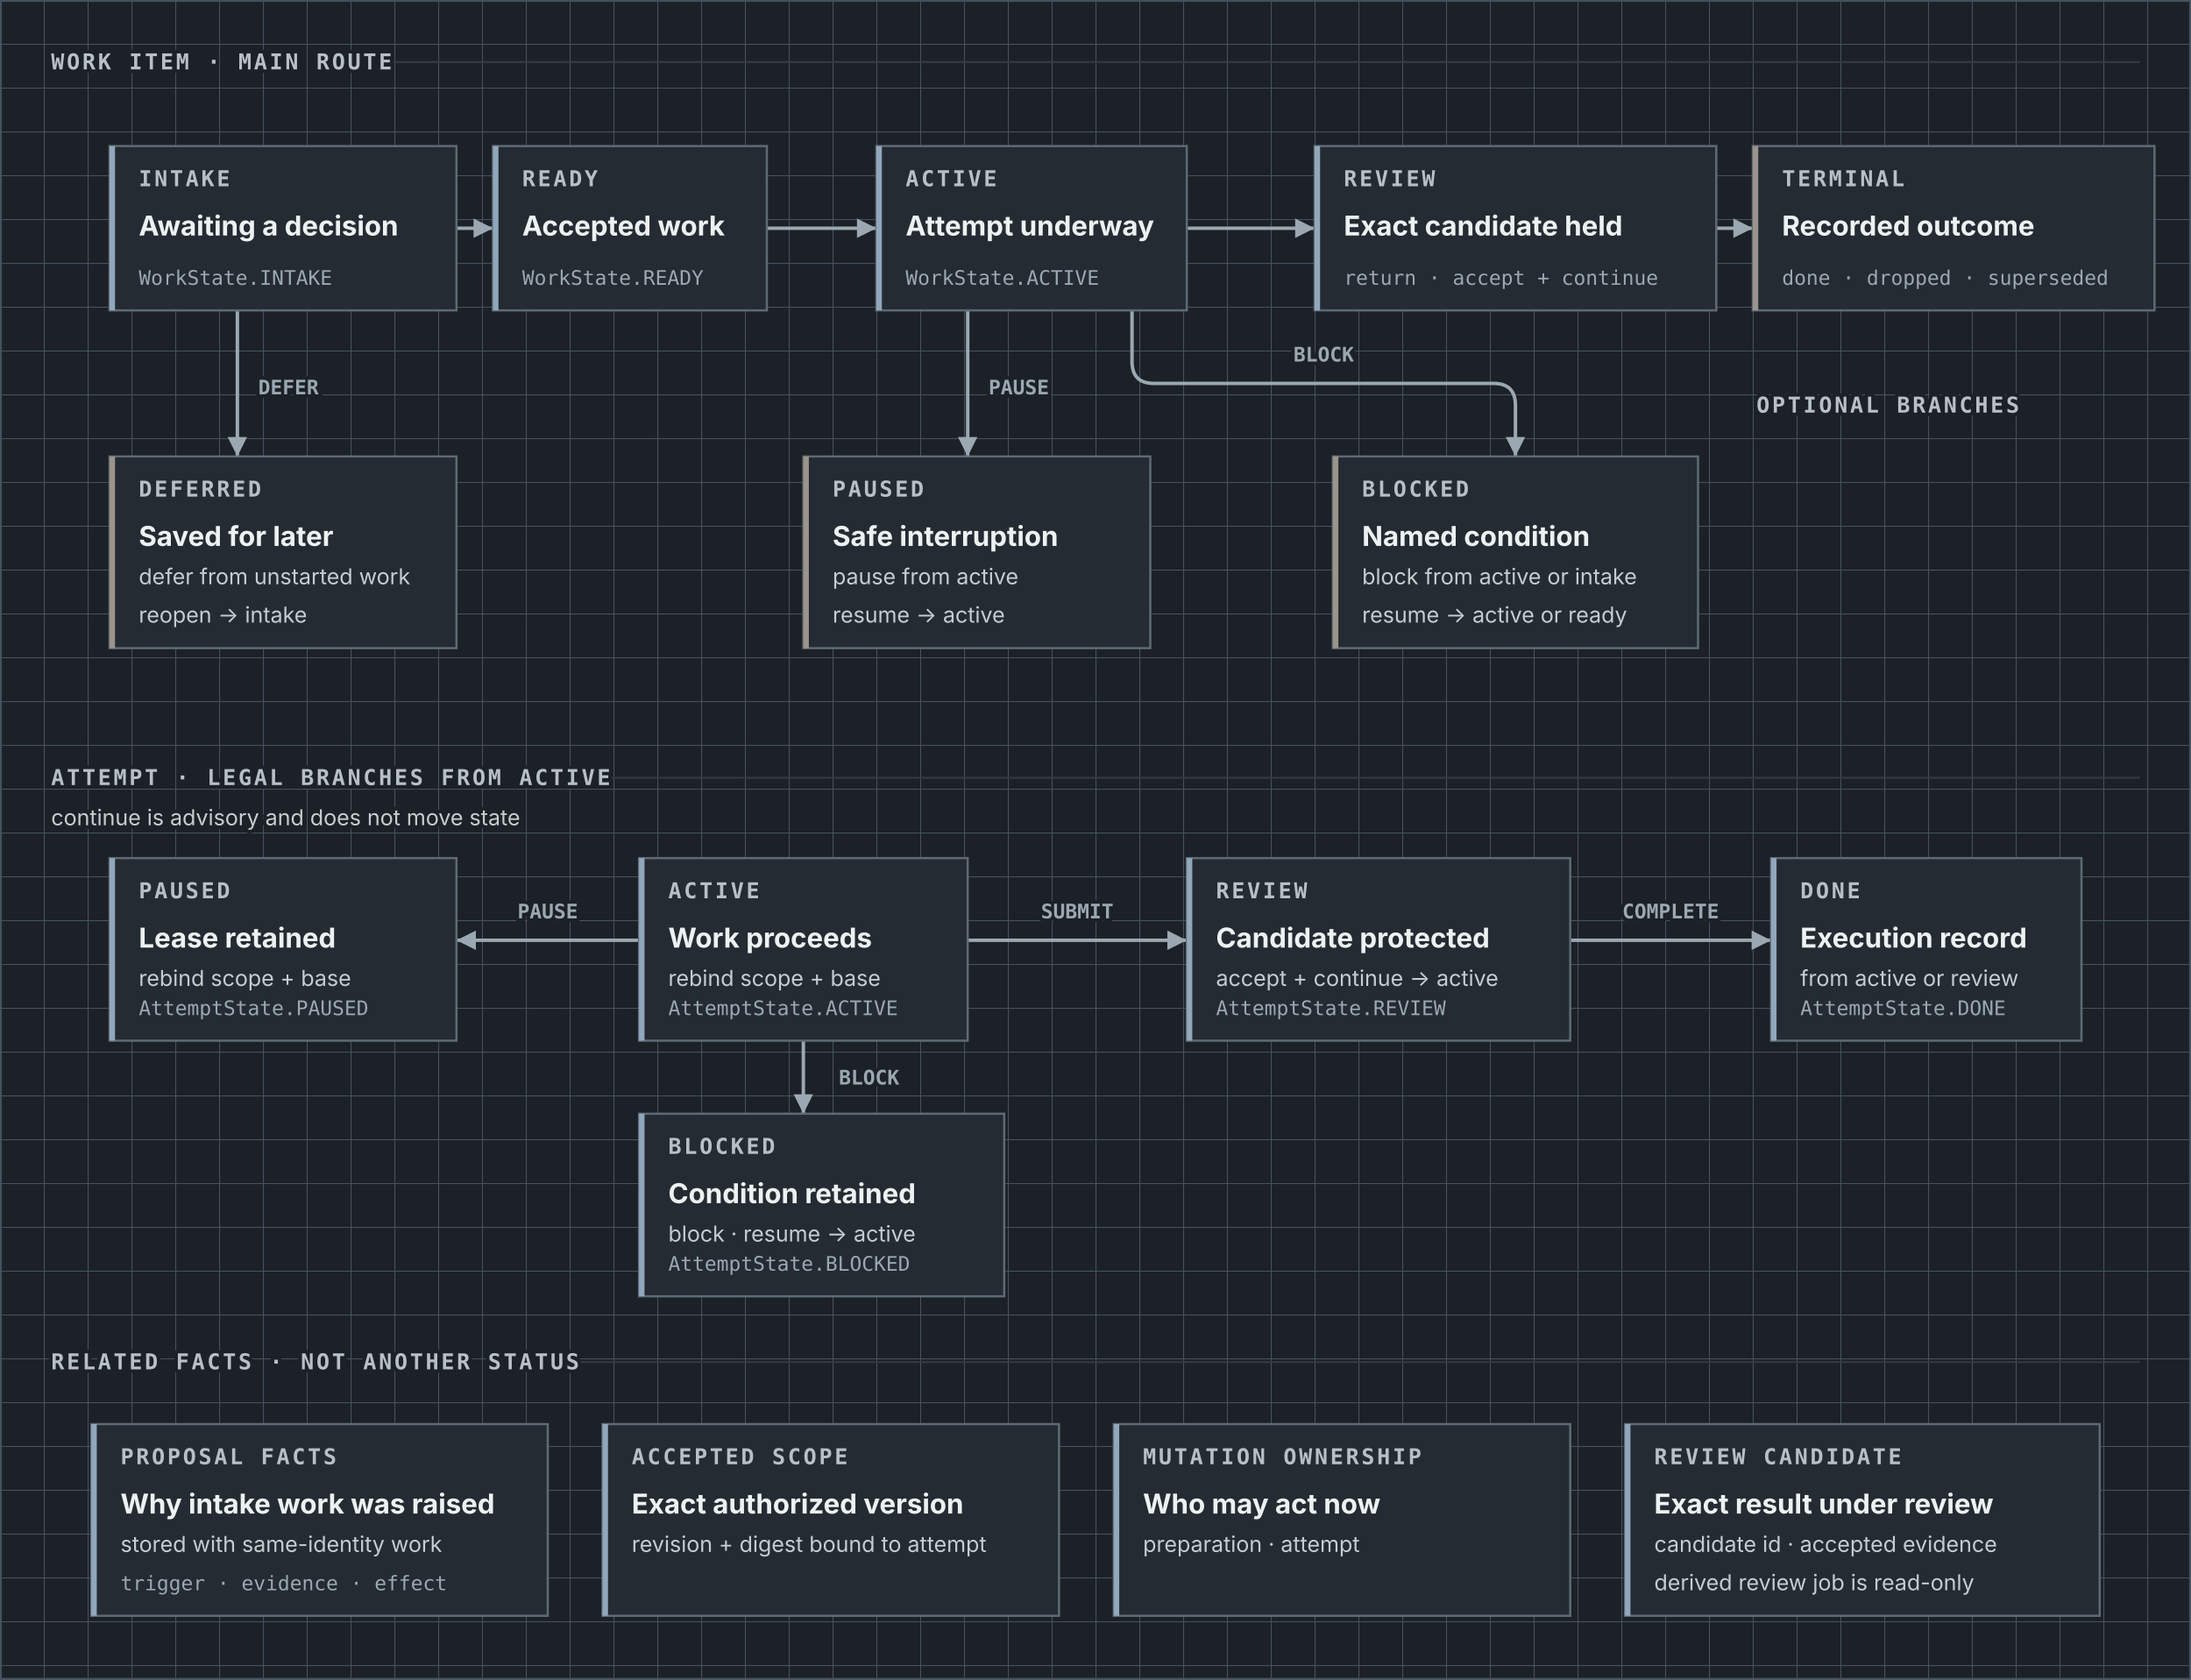
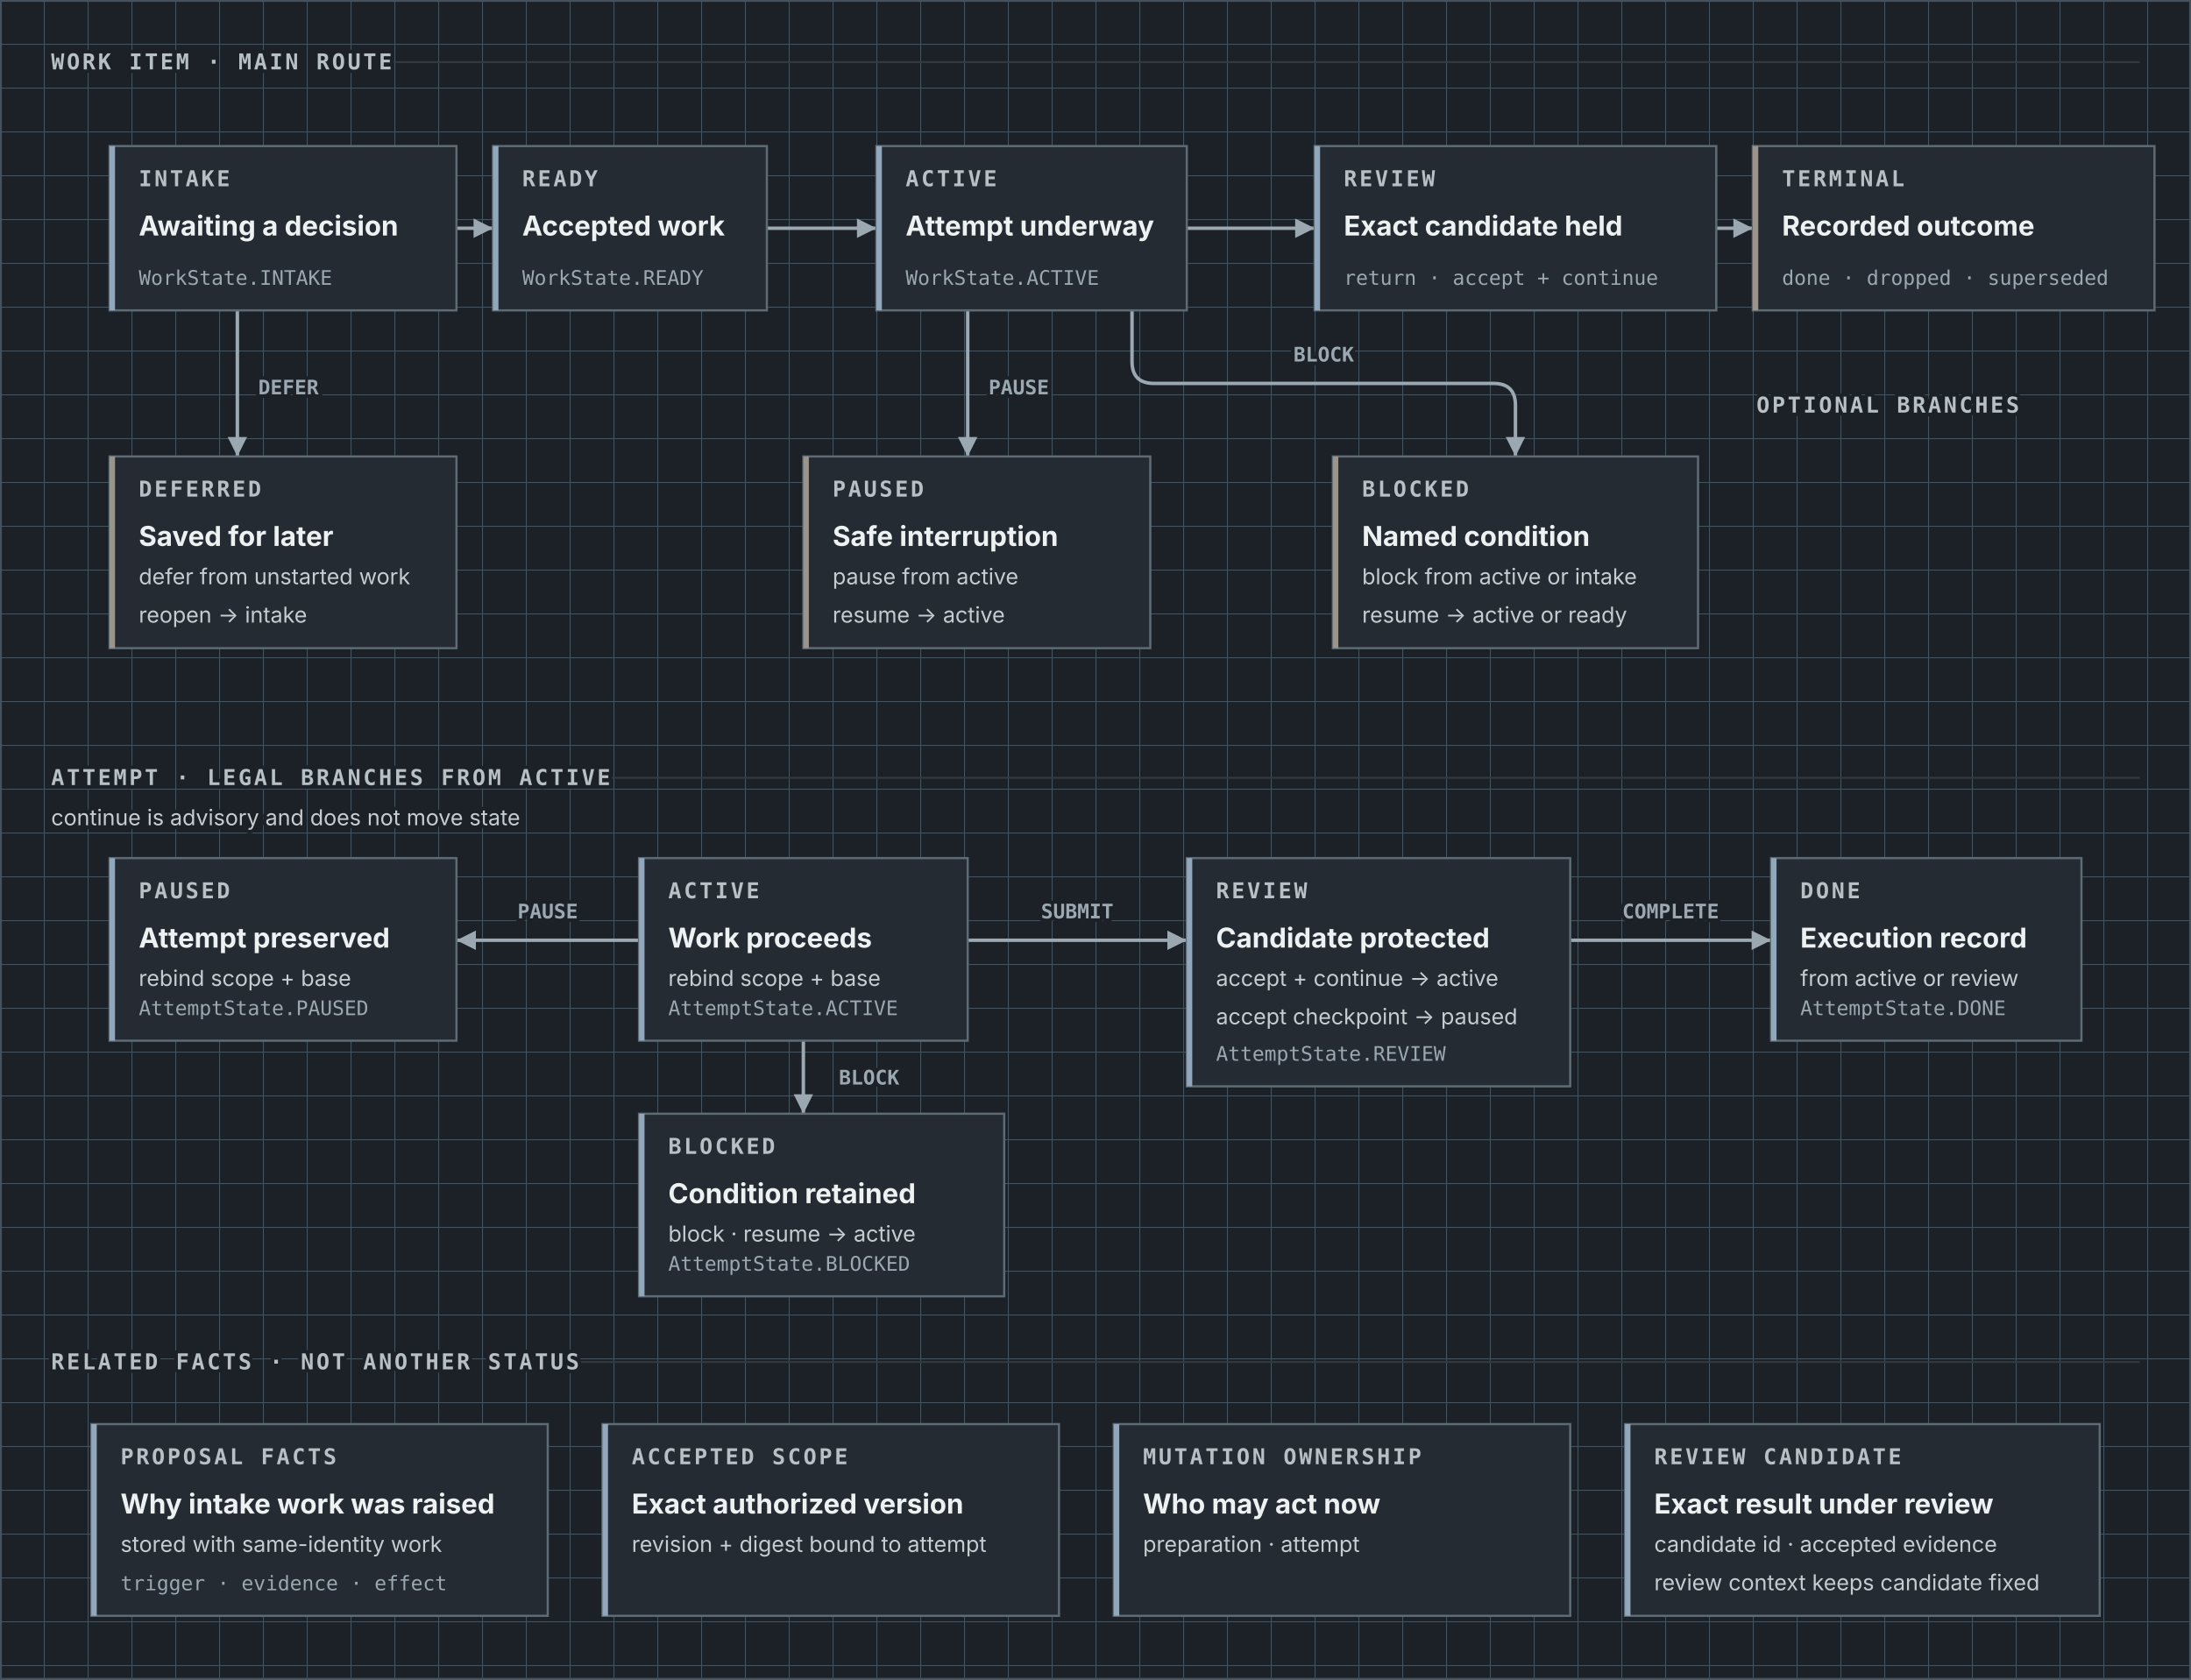
<svg xmlns="http://www.w3.org/2000/svg" role="img" aria-labelledby="title description" viewBox="0 0 1200 920">
  <defs>
    <pattern id="grid" width="24" height="24" patternUnits="userSpaceOnUse">
      <path d="M24 0H0V24" fill="none" stroke="#45535f" stroke-width="1" />
    </pattern>
    <marker id="arrow" viewBox="0 0 10 10" refX="9" refY="5" markerWidth="7" markerHeight="7" orient="auto">
      <path d="M1 1L9 5L1 9Z" fill="#9ba8b1" />
    </marker>
    <style>
      text { font-family: ui-sans-serif, system-ui, -apple-system, BlinkMacSystemFont, "Segoe UI", sans-serif; fill: #edf1f2; }
      .section-label, .box-label, .box-meta, .connector-label, .note-meta { font-family: ui-monospace, SFMono-Regular, Menlo, monospace; }
      .section-label, .box-label { font-size: 12px; font-weight: 700; letter-spacing: 0.11em; fill: #b7c0c5; }
      .section-subtitle { font-size: 12px; fill: #c5cdd0; }
      .guide { stroke: #333b42; stroke-width: 1; }
      .connector { fill: none; stroke: #9ba8b1; stroke-width: 1.9; stroke-linecap: round; }
      .connector-label { font-size: 11px; font-weight: 700; fill: #9ba8b1; }
      .box { fill: #242b32; stroke: #5e6a74; stroke-width: 1.2; }
      .box-title { font-size: 15px; font-weight: 700; }
      .box-body { font-size: 12px; fill: #c5cdd0; }
      .box-meta { font-size: 11px; fill: #9ba8b1; }
      .note { fill: #c5cdd0; }
      .note-meta { font-weight: 700; letter-spacing: 0.08em; fill: #b7c0c5; }
      .canvas-text { paint-order: stroke fill; stroke: #1c2127; stroke-width: 4px; stroke-linejoin: round; }
    </style>
  </defs>
  <rect width="1200" height="920" fill="#1c2127" />
  <rect width="1200" height="920" fill="url(#grid)" />
  <rect x="0.5" y="0.5" width="1199" height="919" fill="none" stroke="#45515c" />
  <line x1="212" y1="34" x2="1172" y2="34" class="guide" />
  <line x1="330" y1="426" x2="1172" y2="426" class="guide" />
  <line x1="300" y1="746" x2="1172" y2="746" class="guide" />
  <path d="M250 125L270 125" class="connector" marker-end="url(#arrow)" />
  <path d="M420 125L480 125" class="connector" marker-end="url(#arrow)" />
  <path d="M650 125L720 125" class="connector" marker-end="url(#arrow)" />
  <path d="M940 125L960 125" class="connector" marker-end="url(#arrow)" />
  <path d="M130 170L130 250" class="connector" marker-end="url(#arrow)" />
  <path d="M530 170L530 250" class="connector" marker-end="url(#arrow)" />
  <path d="M620 170L620 198Q620 210 632 210L818 210Q830 210 830 222L830 250" class="connector" marker-end="url(#arrow)" />
  <path d="M350 515L250 515" class="connector" marker-end="url(#arrow)" />
  <path d="M440 570L440 610" class="connector" marker-end="url(#arrow)" />
  <path d="M530 515L650 515" class="connector" marker-end="url(#arrow)" />
  <path d="M860 515L970 515" class="connector" marker-end="url(#arrow)" />
  <rect x="60" y="80" width="190" height="90" class="box" />
  <rect x="60" y="80" width="3" height="90" fill="#91a7bb" />
  <rect x="270" y="80" width="150" height="90" class="box" />
  <rect x="270" y="80" width="3" height="90" fill="#91a7bb" />
  <rect x="480" y="80" width="170" height="90" class="box" />
  <rect x="480" y="80" width="3" height="90" fill="#91a7bb" />
  <rect x="720" y="80" width="220" height="90" class="box" />
  <rect x="720" y="80" width="3" height="90" fill="#91a7bb" />
  <rect x="960" y="80" width="220" height="90" class="box" />
  <rect x="960" y="80" width="3" height="90" fill="#9b948b" />
  <rect x="60" y="250" width="190" height="105" class="box" />
  <rect x="60" y="250" width="3" height="105" fill="#9b948b" />
  <rect x="440" y="250" width="190" height="105" class="box" />
  <rect x="440" y="250" width="3" height="105" fill="#9b948b" />
  <rect x="730" y="250" width="200" height="105" class="box" />
  <rect x="730" y="250" width="3" height="105" fill="#9b948b" />
  <rect x="60" y="470" width="190" height="100" class="box" />
  <rect x="60" y="470" width="3" height="100" fill="#91a7bb" />
  <rect x="350" y="470" width="180" height="100" class="box" />
  <rect x="350" y="470" width="3" height="100" fill="#91a7bb" />
-   <rect x="650" y="470" width="210" height="100" class="box" />
-   <rect x="650" y="470" width="3" height="100" fill="#91a7bb" />
+   <rect x="650" y="470" width="210" height="125" class="box" />
+   <rect x="650" y="470" width="3" height="125" fill="#91a7bb" />
  <rect x="970" y="470" width="170" height="100" class="box" />
  <rect x="970" y="470" width="3" height="100" fill="#91a7bb" />
  <rect x="350" y="610" width="200" height="100" class="box" />
  <rect x="350" y="610" width="3" height="100" fill="#91a7bb" />
  <rect x="50" y="780" width="250" height="105" class="box" />
  <rect x="50" y="780" width="3" height="105" fill="#91a7bb" />
  <rect x="330" y="780" width="250" height="105" class="box" />
  <rect x="330" y="780" width="3" height="105" fill="#91a7bb" />
  <rect x="610" y="780" width="250" height="105" class="box" />
  <rect x="610" y="780" width="3" height="105" fill="#91a7bb" />
  <rect x="890" y="780" width="260" height="105" class="box" />
  <rect x="890" y="780" width="3" height="105" fill="#91a7bb" />
  <text x="28" y="38" class="section-label canvas-text">WORK ITEM · MAIN ROUTE</text>
  <text x="962" y="226" class="section-label canvas-text">OPTIONAL BRANCHES</text>
  <text x="28" y="430" class="section-label canvas-text">ATTEMPT · LEGAL BRANCHES FROM ACTIVE</text>
  <text x="28" y="452" class="section-subtitle canvas-text">continue is advisory and does not move state</text>
  <text x="28" y="750" class="section-label canvas-text">RELATED FACTS · NOT ANOTHER STATUS</text>
  <text x="158" y="216" text-anchor="middle" class="connector-label canvas-text">DEFER</text>
  <text x="558" y="216" text-anchor="middle" class="connector-label canvas-text">PAUSE</text>
  <text x="725" y="198" text-anchor="middle" class="connector-label canvas-text">BLOCK</text>
  <text x="300" y="503" text-anchor="middle" class="connector-label canvas-text">PAUSE</text>
  <text x="476" y="594" text-anchor="middle" class="connector-label canvas-text">BLOCK</text>
  <text x="590" y="503" text-anchor="middle" class="connector-label canvas-text">SUBMIT</text>
  <text x="915" y="503" text-anchor="middle" class="connector-label canvas-text">COMPLETE</text>
  <text x="76" y="102" class="box-label">INTAKE</text>
  <text x="76" y="129" class="box-title">Awaiting a decision</text>
  <text x="76" y="156" class="box-meta">WorkState.INTAKE</text>
  <text x="286" y="102" class="box-label">READY</text>
  <text x="286" y="129" class="box-title">Accepted work</text>
  <text x="286" y="156" class="box-meta">WorkState.READY</text>
  <text x="496" y="102" class="box-label">ACTIVE</text>
  <text x="496" y="129" class="box-title">Attempt underway</text>
  <text x="496" y="156" class="box-meta">WorkState.ACTIVE</text>
  <text x="736" y="102" class="box-label">REVIEW</text>
  <text x="736" y="129" class="box-title">Exact candidate held</text>
  <text x="736" y="156" class="box-meta">return · accept + continue</text>
  <text x="976" y="102" class="box-label">TERMINAL</text>
  <text x="976" y="129" class="box-title">Recorded outcome</text>
  <text x="976" y="156" class="box-meta">done · dropped · superseded</text>
  <text x="76" y="272" class="box-label">DEFERRED</text>
  <text x="76" y="299" class="box-title">Saved for later</text>
  <text x="76" y="320" class="box-body">defer from unstarted work</text>
  <text x="76" y="341" class="box-body">reopen → intake</text>
  <text x="456" y="272" class="box-label">PAUSED</text>
  <text x="456" y="299" class="box-title">Safe interruption</text>
  <text x="456" y="320" class="box-body">pause from active</text>
  <text x="456" y="341" class="box-body">resume → active</text>
  <text x="746" y="272" class="box-label">BLOCKED</text>
  <text x="746" y="299" class="box-title">Named condition</text>
  <text x="746" y="320" class="box-body">block from active or intake</text>
  <text x="746" y="341" class="box-body">resume → active or ready</text>
  <text x="76" y="492" class="box-label">PAUSED</text>
-   <text x="76" y="519" class="box-title">Lease retained</text>
+   <text x="76" y="519" class="box-title">Attempt preserved</text>
  <text x="76" y="540" class="box-body">rebind scope + base</text>
  <text x="76" y="556" class="box-meta">AttemptState.PAUSED</text>
  <text x="366" y="492" class="box-label">ACTIVE</text>
  <text x="366" y="519" class="box-title">Work proceeds</text>
  <text x="366" y="540" class="box-body">rebind scope + base</text>
  <text x="366" y="556" class="box-meta">AttemptState.ACTIVE</text>
  <text x="666" y="492" class="box-label">REVIEW</text>
  <text x="666" y="519" class="box-title">Candidate protected</text>
  <text x="666" y="540" class="box-body">accept + continue → active</text>
-   <text x="666" y="556" class="box-meta">AttemptState.REVIEW</text>
+   <text x="666" y="561" class="box-body">accept checkpoint → paused</text>
+   <text x="666" y="581" class="box-meta">AttemptState.REVIEW</text>
  <text x="986" y="492" class="box-label">DONE</text>
  <text x="986" y="519" class="box-title">Execution record</text>
  <text x="986" y="540" class="box-body">from active or review</text>
  <text x="986" y="556" class="box-meta">AttemptState.DONE</text>
  <text x="366" y="632" class="box-label">BLOCKED</text>
  <text x="366" y="659" class="box-title">Condition retained</text>
  <text x="366" y="680" class="box-body">block · resume → active</text>
  <text x="366" y="696" class="box-meta">AttemptState.BLOCKED</text>
  <text x="66" y="802" class="box-label">PROPOSAL FACTS</text>
  <text x="66" y="829" class="box-title">Why intake work was raised</text>
  <text x="66" y="850" class="box-body">stored with same-identity work</text>
  <text x="66" y="871" class="box-meta">trigger · evidence · effect</text>
  <text x="346" y="802" class="box-label">ACCEPTED SCOPE</text>
  <text x="346" y="829" class="box-title">Exact authorized version</text>
  <text x="346" y="850" class="box-body">revision + digest bound to attempt</text>
  <text x="626" y="802" class="box-label">MUTATION OWNERSHIP</text>
  <text x="626" y="829" class="box-title">Who may act now</text>
  <text x="626" y="850" class="box-body">preparation · attempt</text>
  <text x="906" y="802" class="box-label">REVIEW CANDIDATE</text>
  <text x="906" y="829" class="box-title">Exact result under review</text>
  <text x="906" y="850" class="box-body">candidate id · accepted evidence</text>
-   <text x="906" y="871" class="box-body">derived review job is read-only</text>
+   <text x="906" y="871" class="box-body">review context keeps candidate fixed</text>
</svg>
